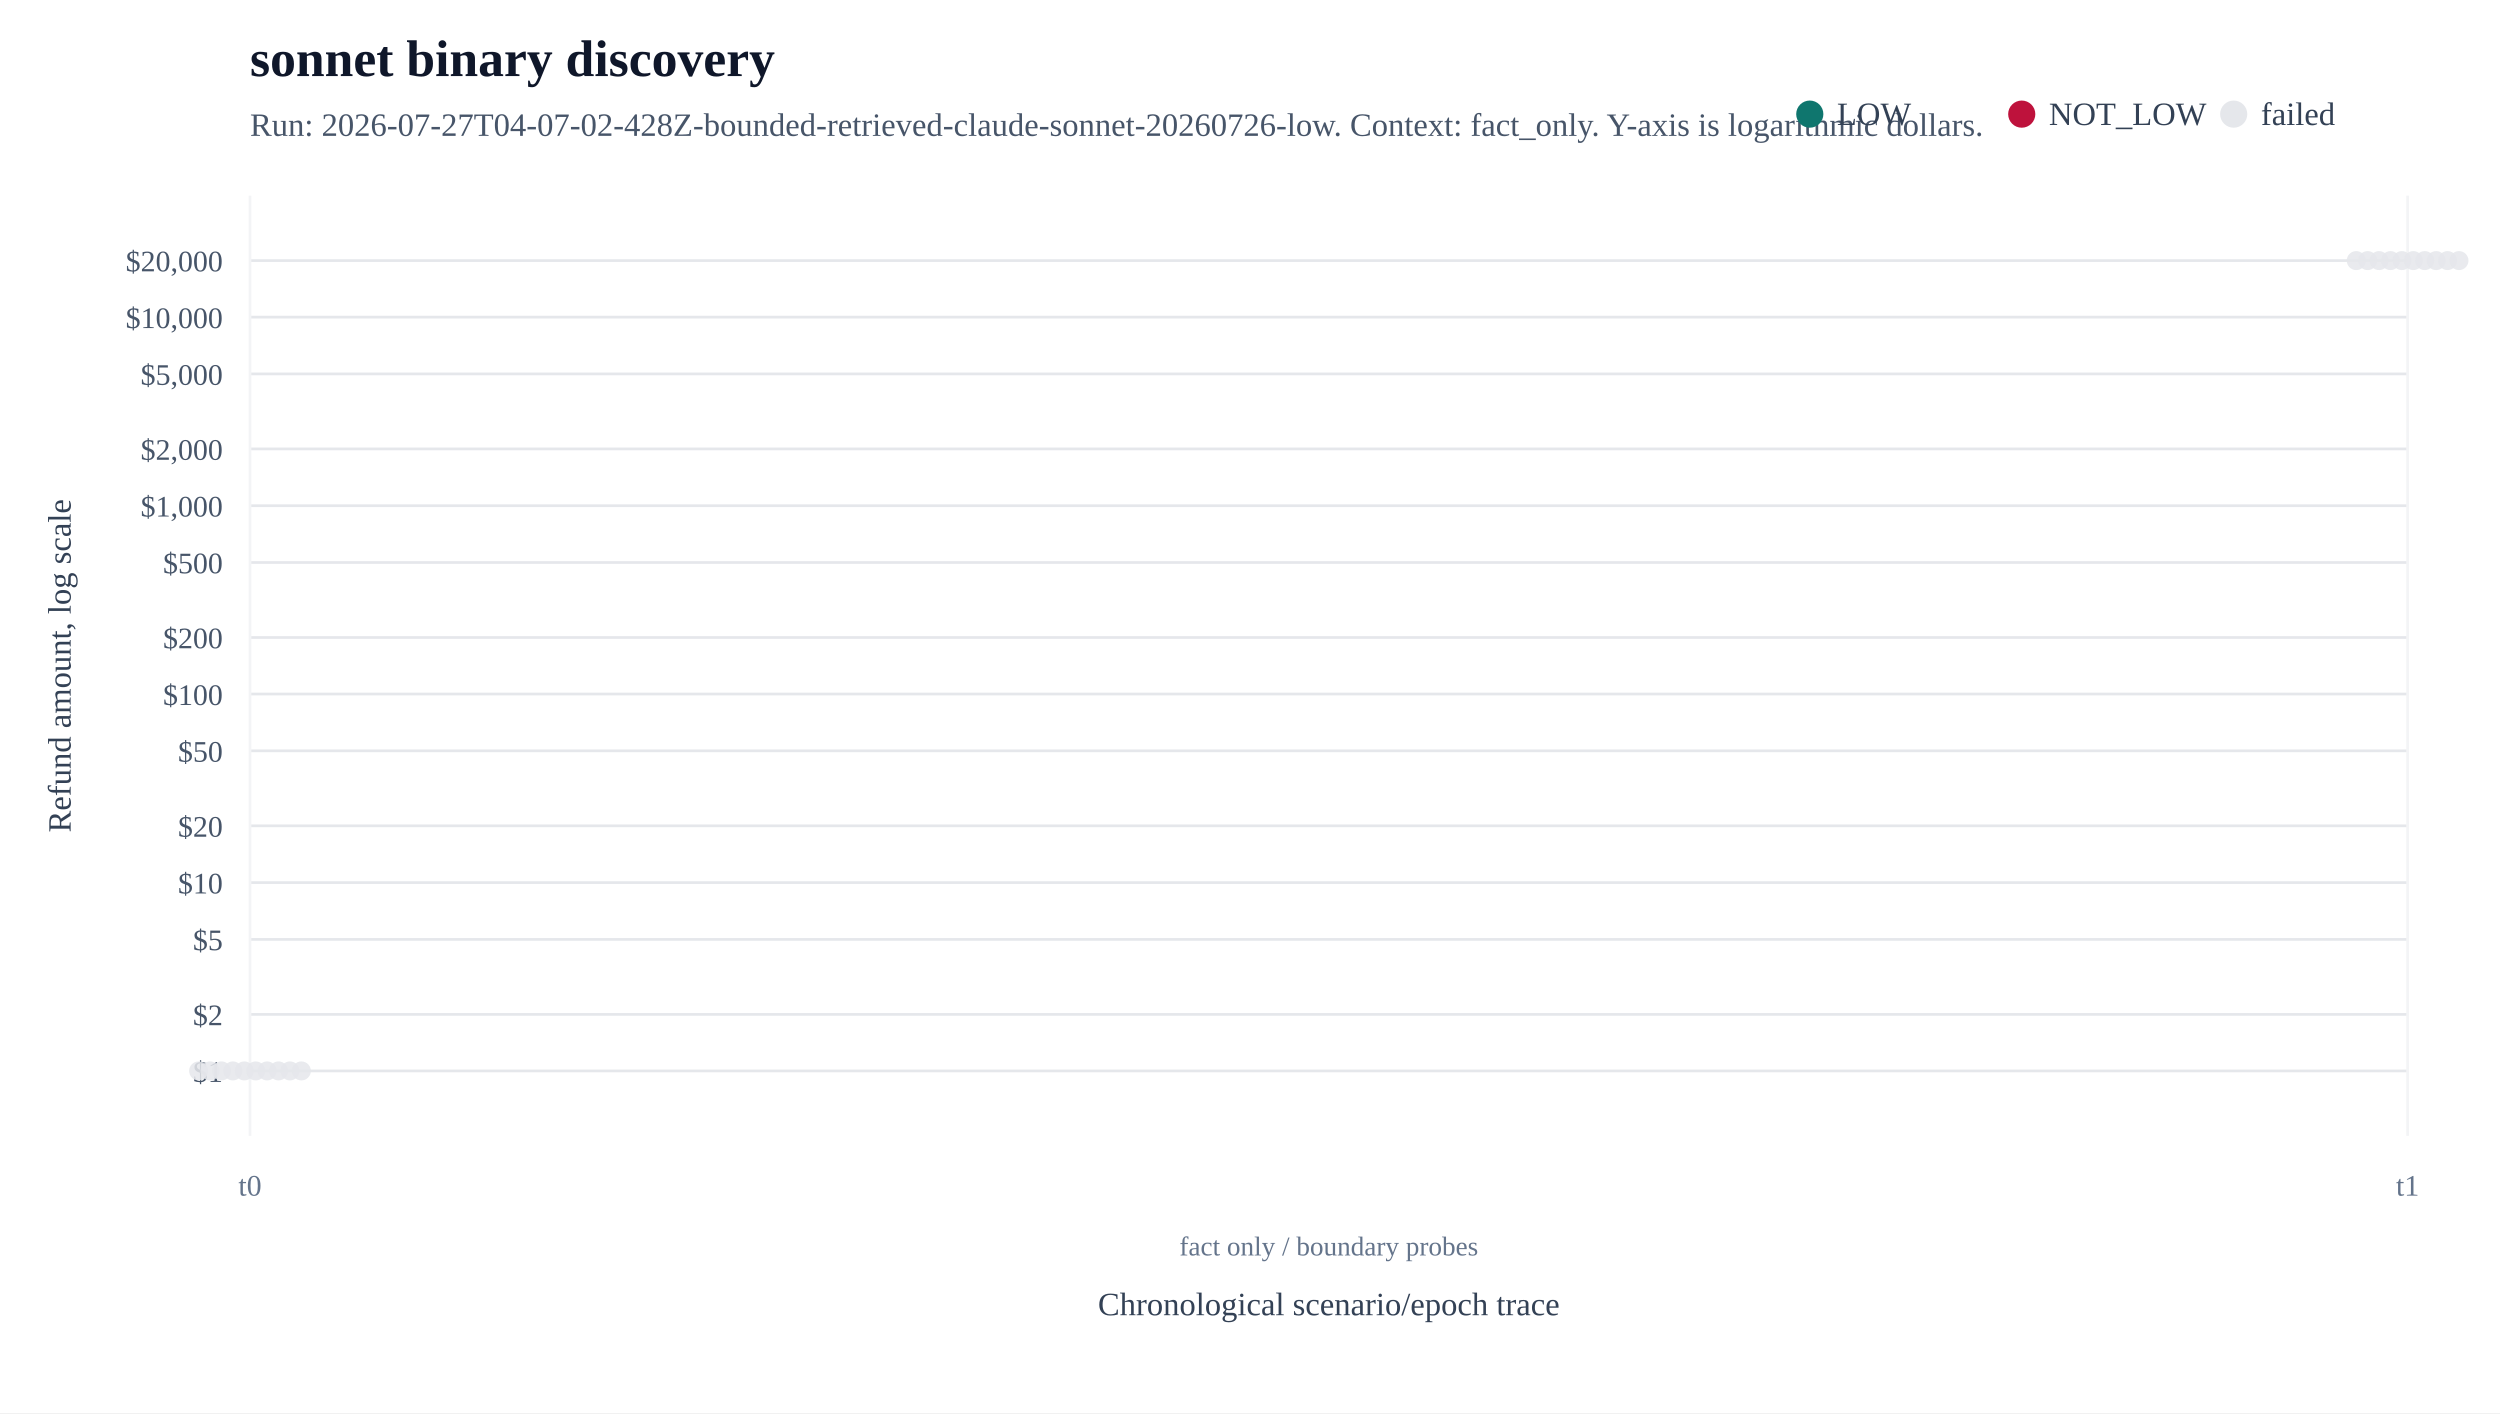
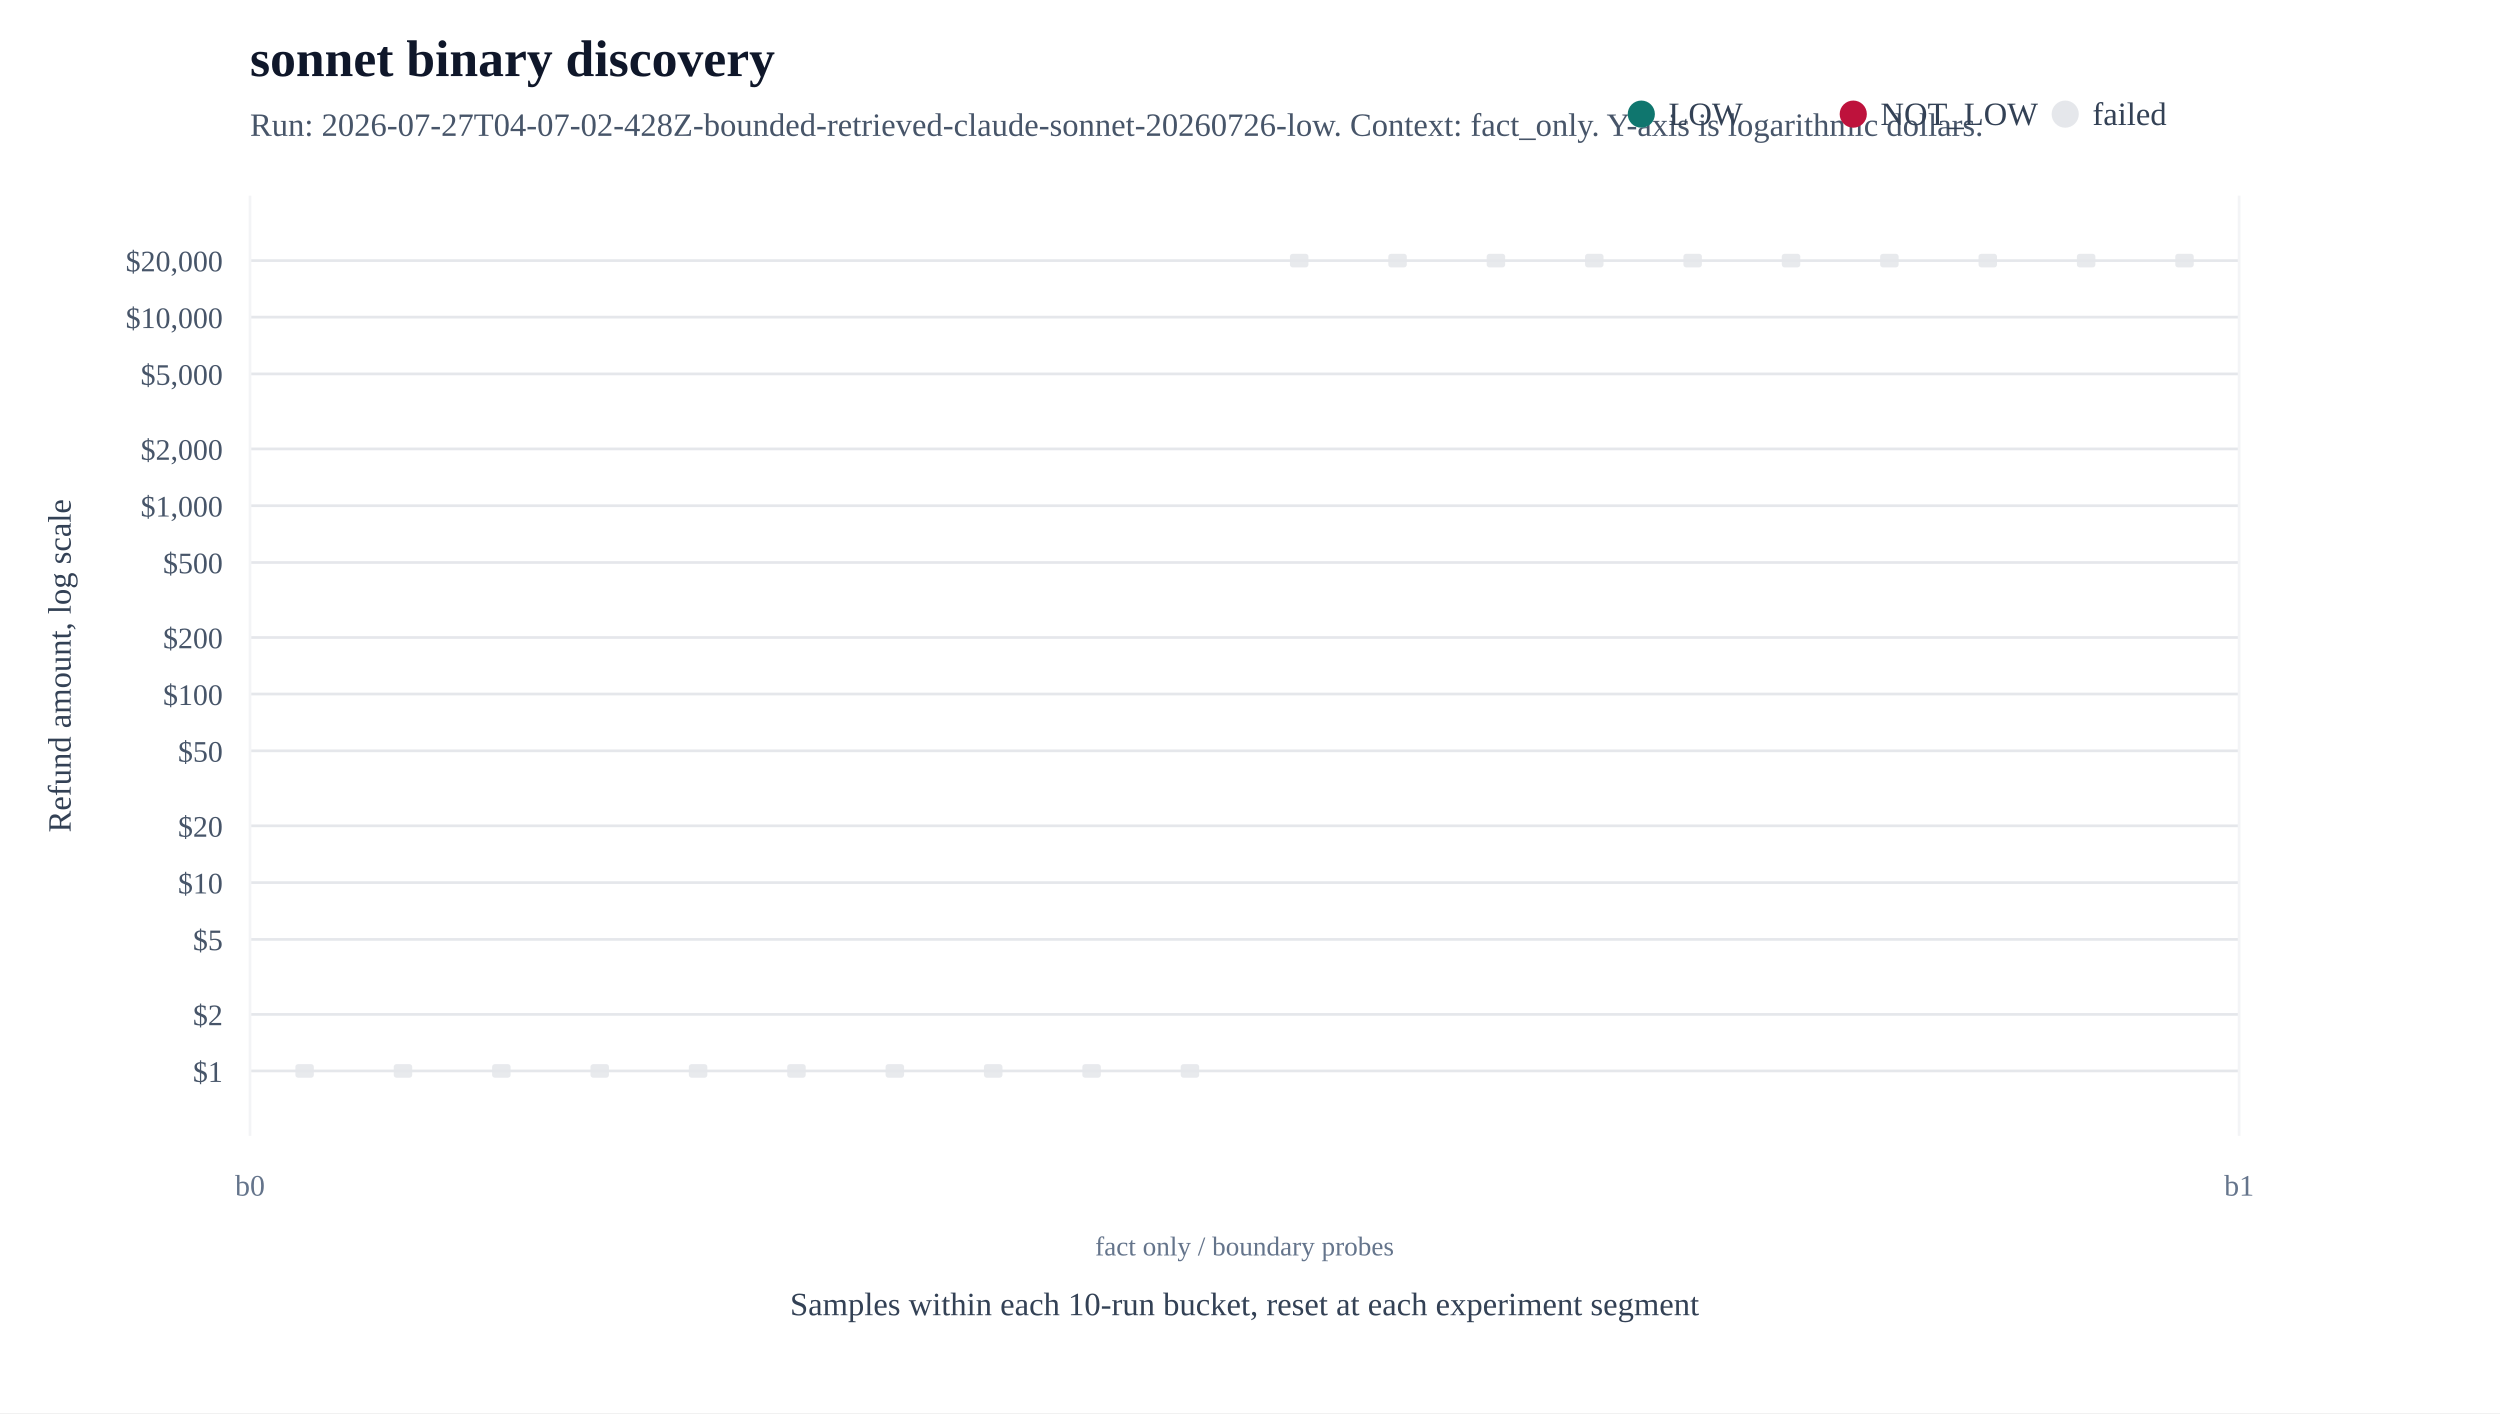
<svg xmlns="http://www.w3.org/2000/svg" width="920" height="520" viewBox="0 0 920 520" role="img" aria-labelledby="title desc">
  <rect width="100%" height="100%" fill="#ffffff" />
  <text x="92" y="28" font-size="19" font-weight="700" fill="#0f172a">sonnet binary discovery</text>
  <text x="92" y="50" font-size="12" fill="#475569">Run: 2026-07-27T04-07-02-428Z-bounded-retrieved-claude-sonnet-20260726-low. Context: fact_only. Y-axis is logarithmic dollars.</text>
-   <circle cx="666" cy="42" r="5" fill="#0f766e" />
-   <text x="676" y="46" font-size="12" fill="#334155">LOW</text>
-   <circle cx="744" cy="42" r="5" fill="#be123c" />
-   <text x="754" y="46" font-size="12" fill="#334155">NOT_LOW</text>
-   <circle cx="822" cy="42" r="5" fill="#e5e7eb" />
-   <text x="832" y="46" font-size="12" fill="#334155">failed</text>
-   <rect x="92" y="72" width="794" height="346" fill="#ffffff" />
-   <line x1="92" y1="394.1" x2="886" y2="394.1" stroke="#e5e7eb" />
+   <circle cx="604" cy="42" r="5" fill="#0f766e" />
+   <text x="614" y="46" font-size="12" fill="#334155">LOW</text>
+   <circle cx="682" cy="42" r="5" fill="#be123c" />
+   <text x="692" y="46" font-size="12" fill="#334155">NOT_LOW</text>
+   <circle cx="760" cy="42" r="5" fill="#e5e7eb" />
+   <text x="770" y="46" font-size="12" fill="#334155">failed</text>
+   <rect x="92" y="72" width="732" height="346" fill="#ffffff" />
+   <line x1="92" y1="394.1" x2="824" y2="394.1" stroke="#e5e7eb" />
  <text x="82" y="398.138" text-anchor="end" font-size="11" fill="#475569">$1</text>
-   <line x1="92" y1="373.3" x2="886" y2="373.3" stroke="#e5e7eb" />
+   <line x1="92" y1="373.3" x2="824" y2="373.3" stroke="#e5e7eb" />
  <text x="82" y="377.262" text-anchor="end" font-size="11" fill="#475569">$2</text>
-   <line x1="92" y1="345.7" x2="886" y2="345.7" stroke="#e5e7eb" />
+   <line x1="92" y1="345.7" x2="824" y2="345.7" stroke="#e5e7eb" />
  <text x="82" y="349.664" text-anchor="end" font-size="11" fill="#475569">$5</text>
-   <line x1="92" y1="324.8" x2="886" y2="324.8" stroke="#e5e7eb" />
+   <line x1="92" y1="324.8" x2="824" y2="324.8" stroke="#e5e7eb" />
  <text x="82" y="328.788" text-anchor="end" font-size="11" fill="#475569">$10</text>
-   <line x1="92" y1="303.9" x2="886" y2="303.9" stroke="#e5e7eb" />
+   <line x1="92" y1="303.9" x2="824" y2="303.9" stroke="#e5e7eb" />
  <text x="82" y="307.912" text-anchor="end" font-size="11" fill="#475569">$20</text>
-   <line x1="92" y1="276.3" x2="886" y2="276.3" stroke="#e5e7eb" />
+   <line x1="92" y1="276.3" x2="824" y2="276.3" stroke="#e5e7eb" />
  <text x="82" y="280.315" text-anchor="end" font-size="11" fill="#475569">$50</text>
-   <line x1="92" y1="255.4" x2="886" y2="255.4" stroke="#e5e7eb" />
+   <line x1="92" y1="255.4" x2="824" y2="255.4" stroke="#e5e7eb" />
  <text x="82" y="259.438" text-anchor="end" font-size="11" fill="#475569">$100</text>
-   <line x1="92" y1="234.6" x2="886" y2="234.6" stroke="#e5e7eb" />
+   <line x1="92" y1="234.6" x2="824" y2="234.6" stroke="#e5e7eb" />
  <text x="82" y="238.562" text-anchor="end" font-size="11" fill="#475569">$200</text>
-   <line x1="92" y1="207.0" x2="886" y2="207.0" stroke="#e5e7eb" />
+   <line x1="92" y1="207.0" x2="824" y2="207.0" stroke="#e5e7eb" />
  <text x="82" y="210.965" text-anchor="end" font-size="11" fill="#475569">$500</text>
-   <line x1="92" y1="186.1" x2="886" y2="186.1" stroke="#e5e7eb" />
+   <line x1="92" y1="186.1" x2="824" y2="186.1" stroke="#e5e7eb" />
  <text x="82" y="190.088" text-anchor="end" font-size="11" fill="#475569">$1,000</text>
-   <line x1="92" y1="165.2" x2="886" y2="165.2" stroke="#e5e7eb" />
+   <line x1="92" y1="165.2" x2="824" y2="165.2" stroke="#e5e7eb" />
  <text x="82" y="169.212" text-anchor="end" font-size="11" fill="#475569">$2,000</text>
-   <line x1="92" y1="137.6" x2="886" y2="137.6" stroke="#e5e7eb" />
+   <line x1="92" y1="137.6" x2="824" y2="137.6" stroke="#e5e7eb" />
  <text x="82" y="141.615" text-anchor="end" font-size="11" fill="#475569">$5,000</text>
-   <line x1="92" y1="116.7" x2="886" y2="116.7" stroke="#e5e7eb" />
+   <line x1="92" y1="116.7" x2="824" y2="116.7" stroke="#e5e7eb" />
  <text x="82" y="120.738" text-anchor="end" font-size="11" fill="#475569">$10,000</text>
-   <line x1="92" y1="95.9" x2="886" y2="95.9" stroke="#e5e7eb" />
+   <line x1="92" y1="95.9" x2="824" y2="95.9" stroke="#e5e7eb" />
  <text x="82" y="99.862" text-anchor="end" font-size="11" fill="#475569">$20,000</text>
  <line x1="92.0" y1="72" x2="92.0" y2="418" stroke="#f3f4f6" />
-   <text x="92.0" y="440" text-anchor="middle" font-size="11" fill="#64748b">t0</text>
-   <line x1="886.0" y1="72" x2="886.0" y2="418" stroke="#f3f4f6" />
-   <text x="886.0" y="440" text-anchor="middle" font-size="11" fill="#64748b">t1</text>
-   <circle cx="73.1" cy="394.1" r="3.5" fill="#e5e7eb" opacity="0.86" />
-   <circle cx="77.3" cy="394.1" r="3.5" fill="#e5e7eb" opacity="0.86" />
-   <circle cx="81.5" cy="394.1" r="3.5" fill="#e5e7eb" opacity="0.86" />
-   <circle cx="85.7" cy="394.1" r="3.5" fill="#e5e7eb" opacity="0.86" />
-   <circle cx="89.9" cy="394.1" r="3.5" fill="#e5e7eb" opacity="0.86" />
-   <circle cx="94.1" cy="394.1" r="3.5" fill="#e5e7eb" opacity="0.86" />
-   <circle cx="98.3" cy="394.1" r="3.5" fill="#e5e7eb" opacity="0.86" />
-   <circle cx="102.5" cy="394.1" r="3.5" fill="#e5e7eb" opacity="0.86" />
-   <circle cx="106.7" cy="394.1" r="3.5" fill="#e5e7eb" opacity="0.86" />
-   <circle cx="110.9" cy="394.1" r="3.5" fill="#e5e7eb" opacity="0.86" />
-   <circle cx="867.1" cy="95.9" r="3.5" fill="#e5e7eb" opacity="0.86" />
-   <circle cx="871.3" cy="95.9" r="3.5" fill="#e5e7eb" opacity="0.86" />
-   <circle cx="875.5" cy="95.9" r="3.5" fill="#e5e7eb" opacity="0.86" />
-   <circle cx="879.7" cy="95.9" r="3.5" fill="#e5e7eb" opacity="0.86" />
-   <circle cx="883.9" cy="95.9" r="3.5" fill="#e5e7eb" opacity="0.86" />
-   <circle cx="888.1" cy="95.9" r="3.5" fill="#e5e7eb" opacity="0.86" />
-   <circle cx="892.3" cy="95.9" r="3.5" fill="#e5e7eb" opacity="0.86" />
-   <circle cx="896.5" cy="95.9" r="3.5" fill="#e5e7eb" opacity="0.86" />
-   <circle cx="900.7" cy="95.9" r="3.5" fill="#e5e7eb" opacity="0.86" />
-   <circle cx="904.9" cy="95.9" r="3.5" fill="#e5e7eb" opacity="0.86" />
-   <text x="489.0" y="462" text-anchor="middle" font-size="10" fill="#64748b">fact only / boundary probes</text>
-   <text x="489" y="484" text-anchor="middle" font-size="12" fill="#334155">Chronological scenario/epoch trace</text>
+   <text x="92.0" y="440" text-anchor="middle" font-size="11" fill="#64748b">b0</text>
+   <line x1="824.0" y1="72" x2="824.0" y2="418" stroke="#f3f4f6" />
+   <text x="824.0" y="440" text-anchor="middle" font-size="11" fill="#64748b">b1</text>
+   <rect x="108.7" y="391.6" width="6.8" height="5" rx="1" fill="#e5e7eb" opacity="0.88" />
+   <rect x="144.9" y="391.6" width="6.8" height="5" rx="1" fill="#e5e7eb" opacity="0.88" />
+   <rect x="181.1" y="391.6" width="6.8" height="5" rx="1" fill="#e5e7eb" opacity="0.88" />
+   <rect x="217.3" y="391.6" width="6.8" height="5" rx="1" fill="#e5e7eb" opacity="0.88" />
+   <rect x="253.5" y="391.6" width="6.8" height="5" rx="1" fill="#e5e7eb" opacity="0.88" />
+   <rect x="289.7" y="391.6" width="6.8" height="5" rx="1" fill="#e5e7eb" opacity="0.88" />
+   <rect x="325.9" y="391.6" width="6.8" height="5" rx="1" fill="#e5e7eb" opacity="0.88" />
+   <rect x="362.1" y="391.6" width="6.8" height="5" rx="1" fill="#e5e7eb" opacity="0.88" />
+   <rect x="398.3" y="391.6" width="6.8" height="5" rx="1" fill="#e5e7eb" opacity="0.88" />
+   <rect x="434.5" y="391.6" width="6.8" height="5" rx="1" fill="#e5e7eb" opacity="0.88" />
+   <rect x="474.7" y="93.4" width="6.8" height="5" rx="1" fill="#e5e7eb" opacity="0.88" />
+   <rect x="510.9" y="93.4" width="6.8" height="5" rx="1" fill="#e5e7eb" opacity="0.88" />
+   <rect x="547.1" y="93.4" width="6.8" height="5" rx="1" fill="#e5e7eb" opacity="0.88" />
+   <rect x="583.3" y="93.4" width="6.8" height="5" rx="1" fill="#e5e7eb" opacity="0.88" />
+   <rect x="619.5" y="93.4" width="6.8" height="5" rx="1" fill="#e5e7eb" opacity="0.88" />
+   <rect x="655.7" y="93.4" width="6.8" height="5" rx="1" fill="#e5e7eb" opacity="0.88" />
+   <rect x="691.9" y="93.4" width="6.8" height="5" rx="1" fill="#e5e7eb" opacity="0.88" />
+   <rect x="728.1" y="93.4" width="6.8" height="5" rx="1" fill="#e5e7eb" opacity="0.88" />
+   <rect x="764.3" y="93.4" width="6.8" height="5" rx="1" fill="#e5e7eb" opacity="0.88" />
+   <rect x="800.5" y="93.4" width="6.8" height="5" rx="1" fill="#e5e7eb" opacity="0.88" />
+   <text x="458.0" y="462" text-anchor="middle" font-size="10" fill="#64748b">fact only / boundary probes</text>
+   <text x="458" y="484" text-anchor="middle" font-size="12" fill="#334155">Samples within each 10-run bucket, reset at each experiment segment</text>
  <text transform="translate(26 245) rotate(-90)" text-anchor="middle" font-size="12" fill="#334155">Refund amount, log scale</text>
</svg>
